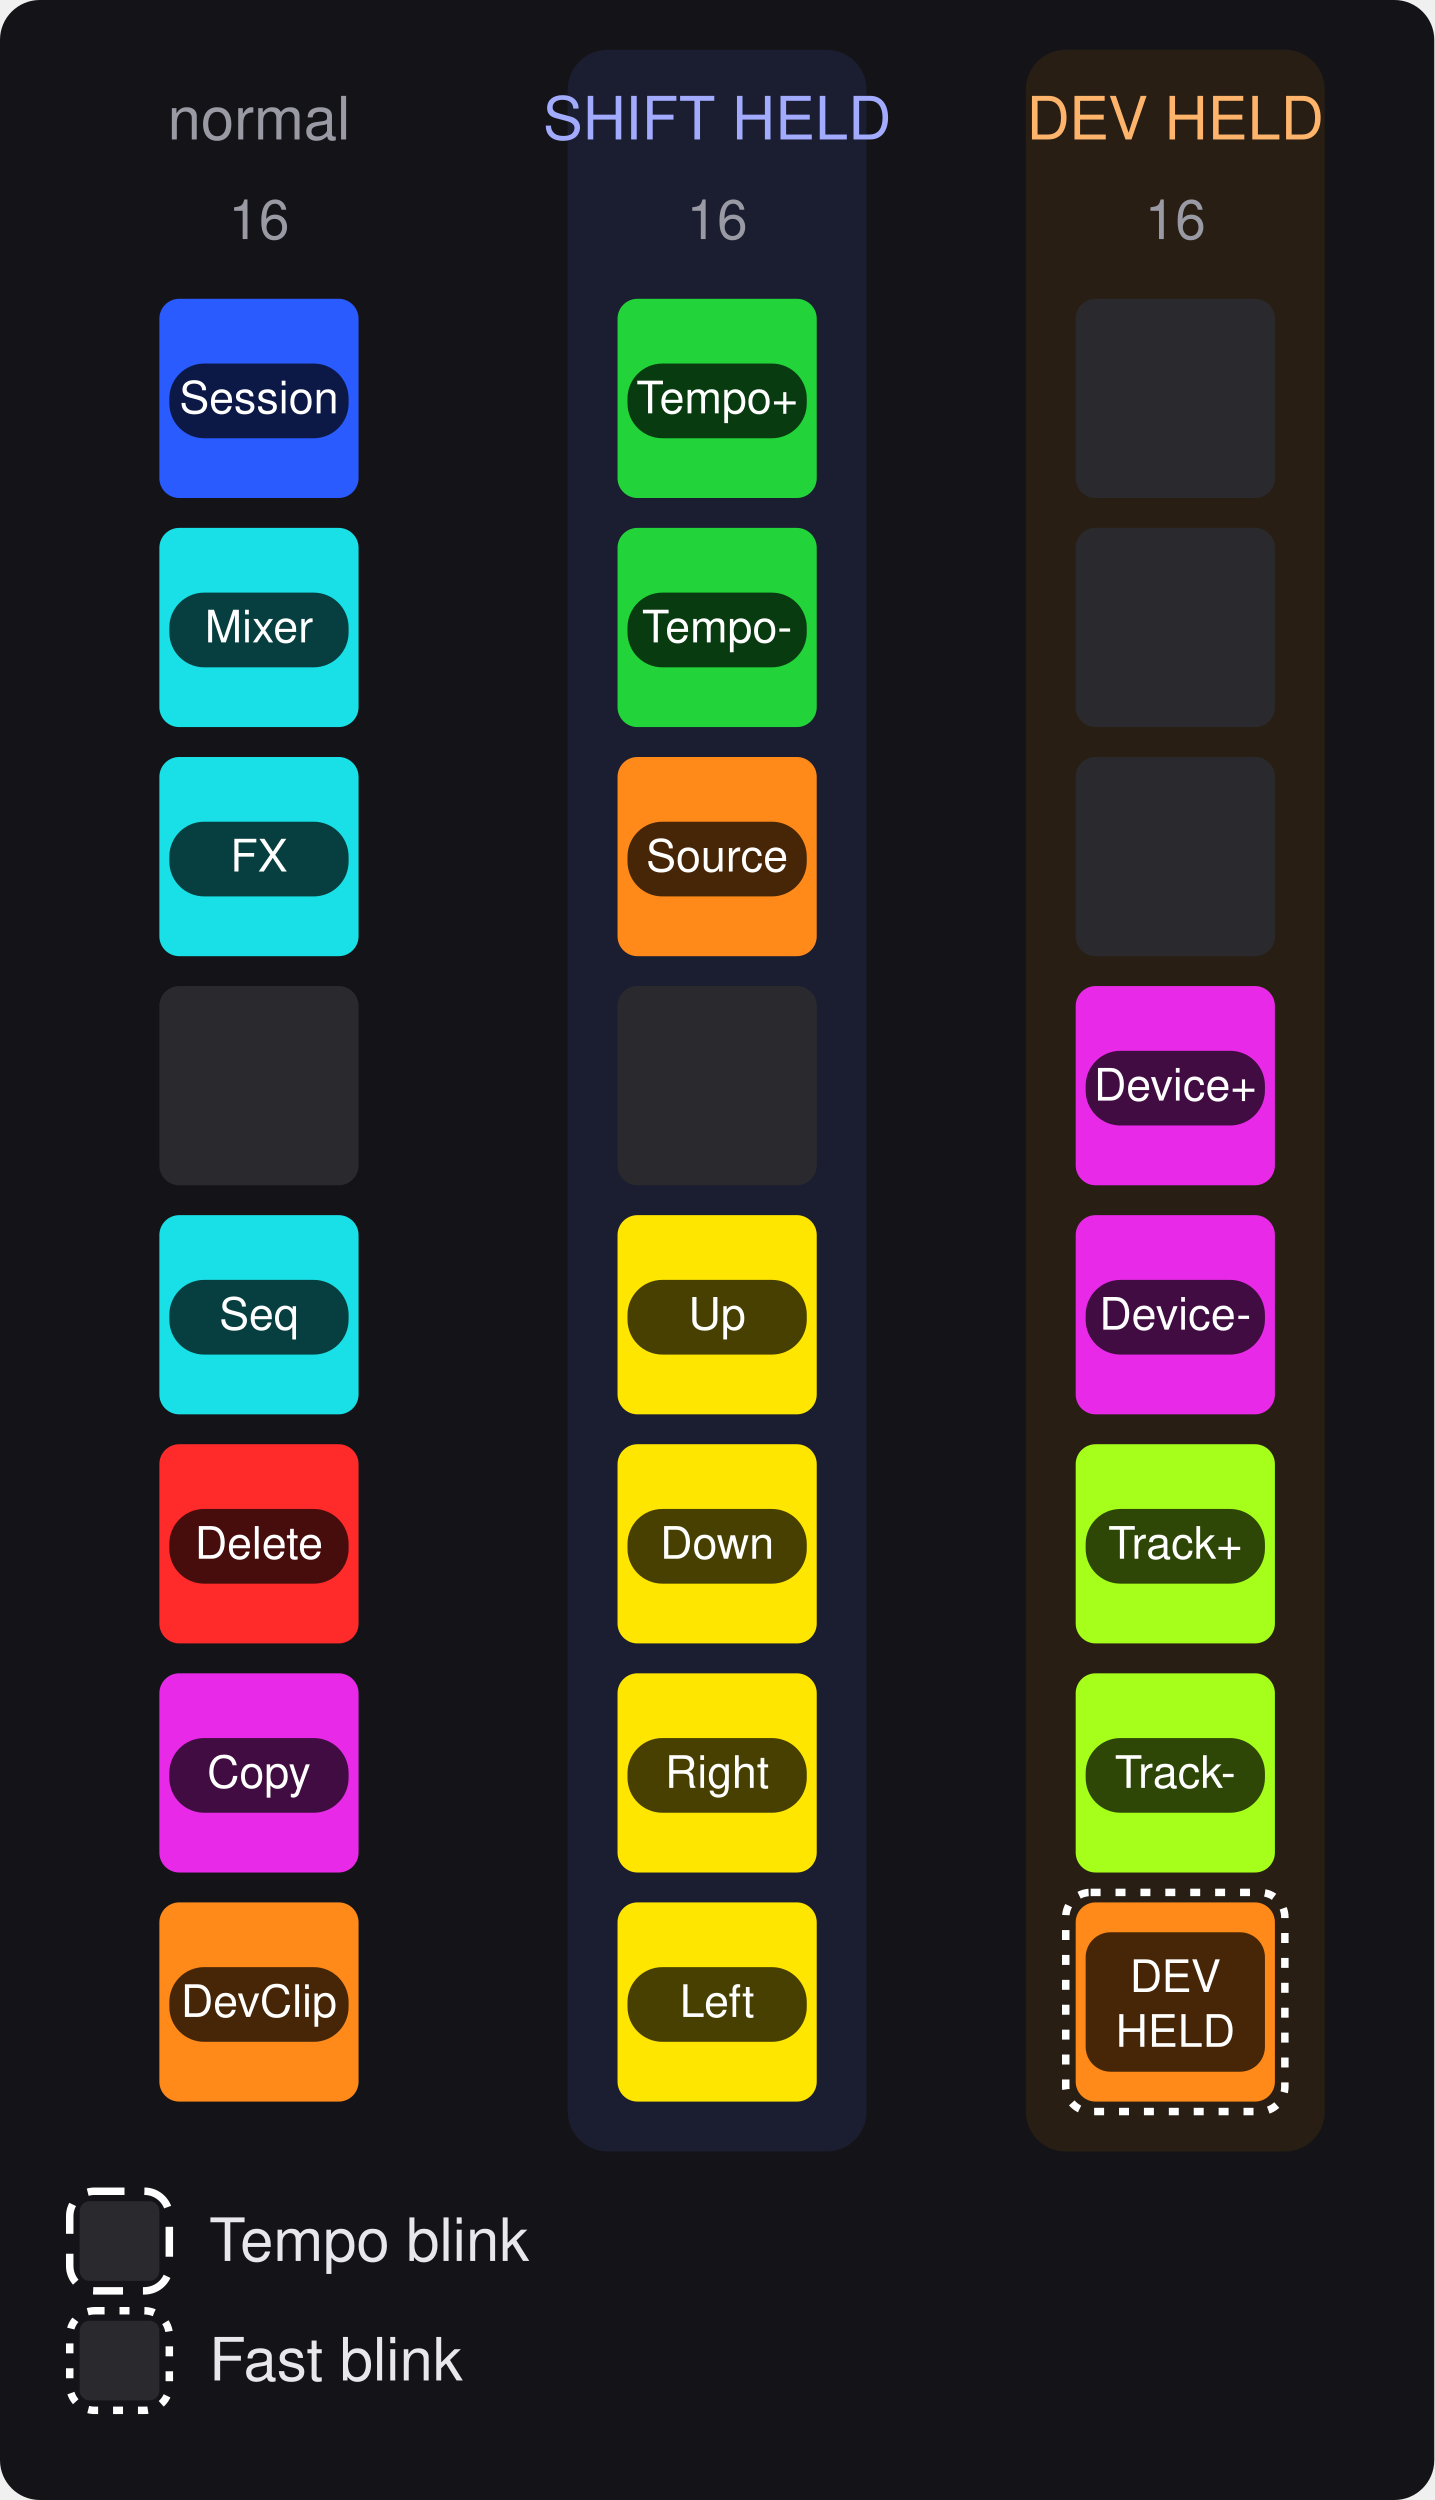
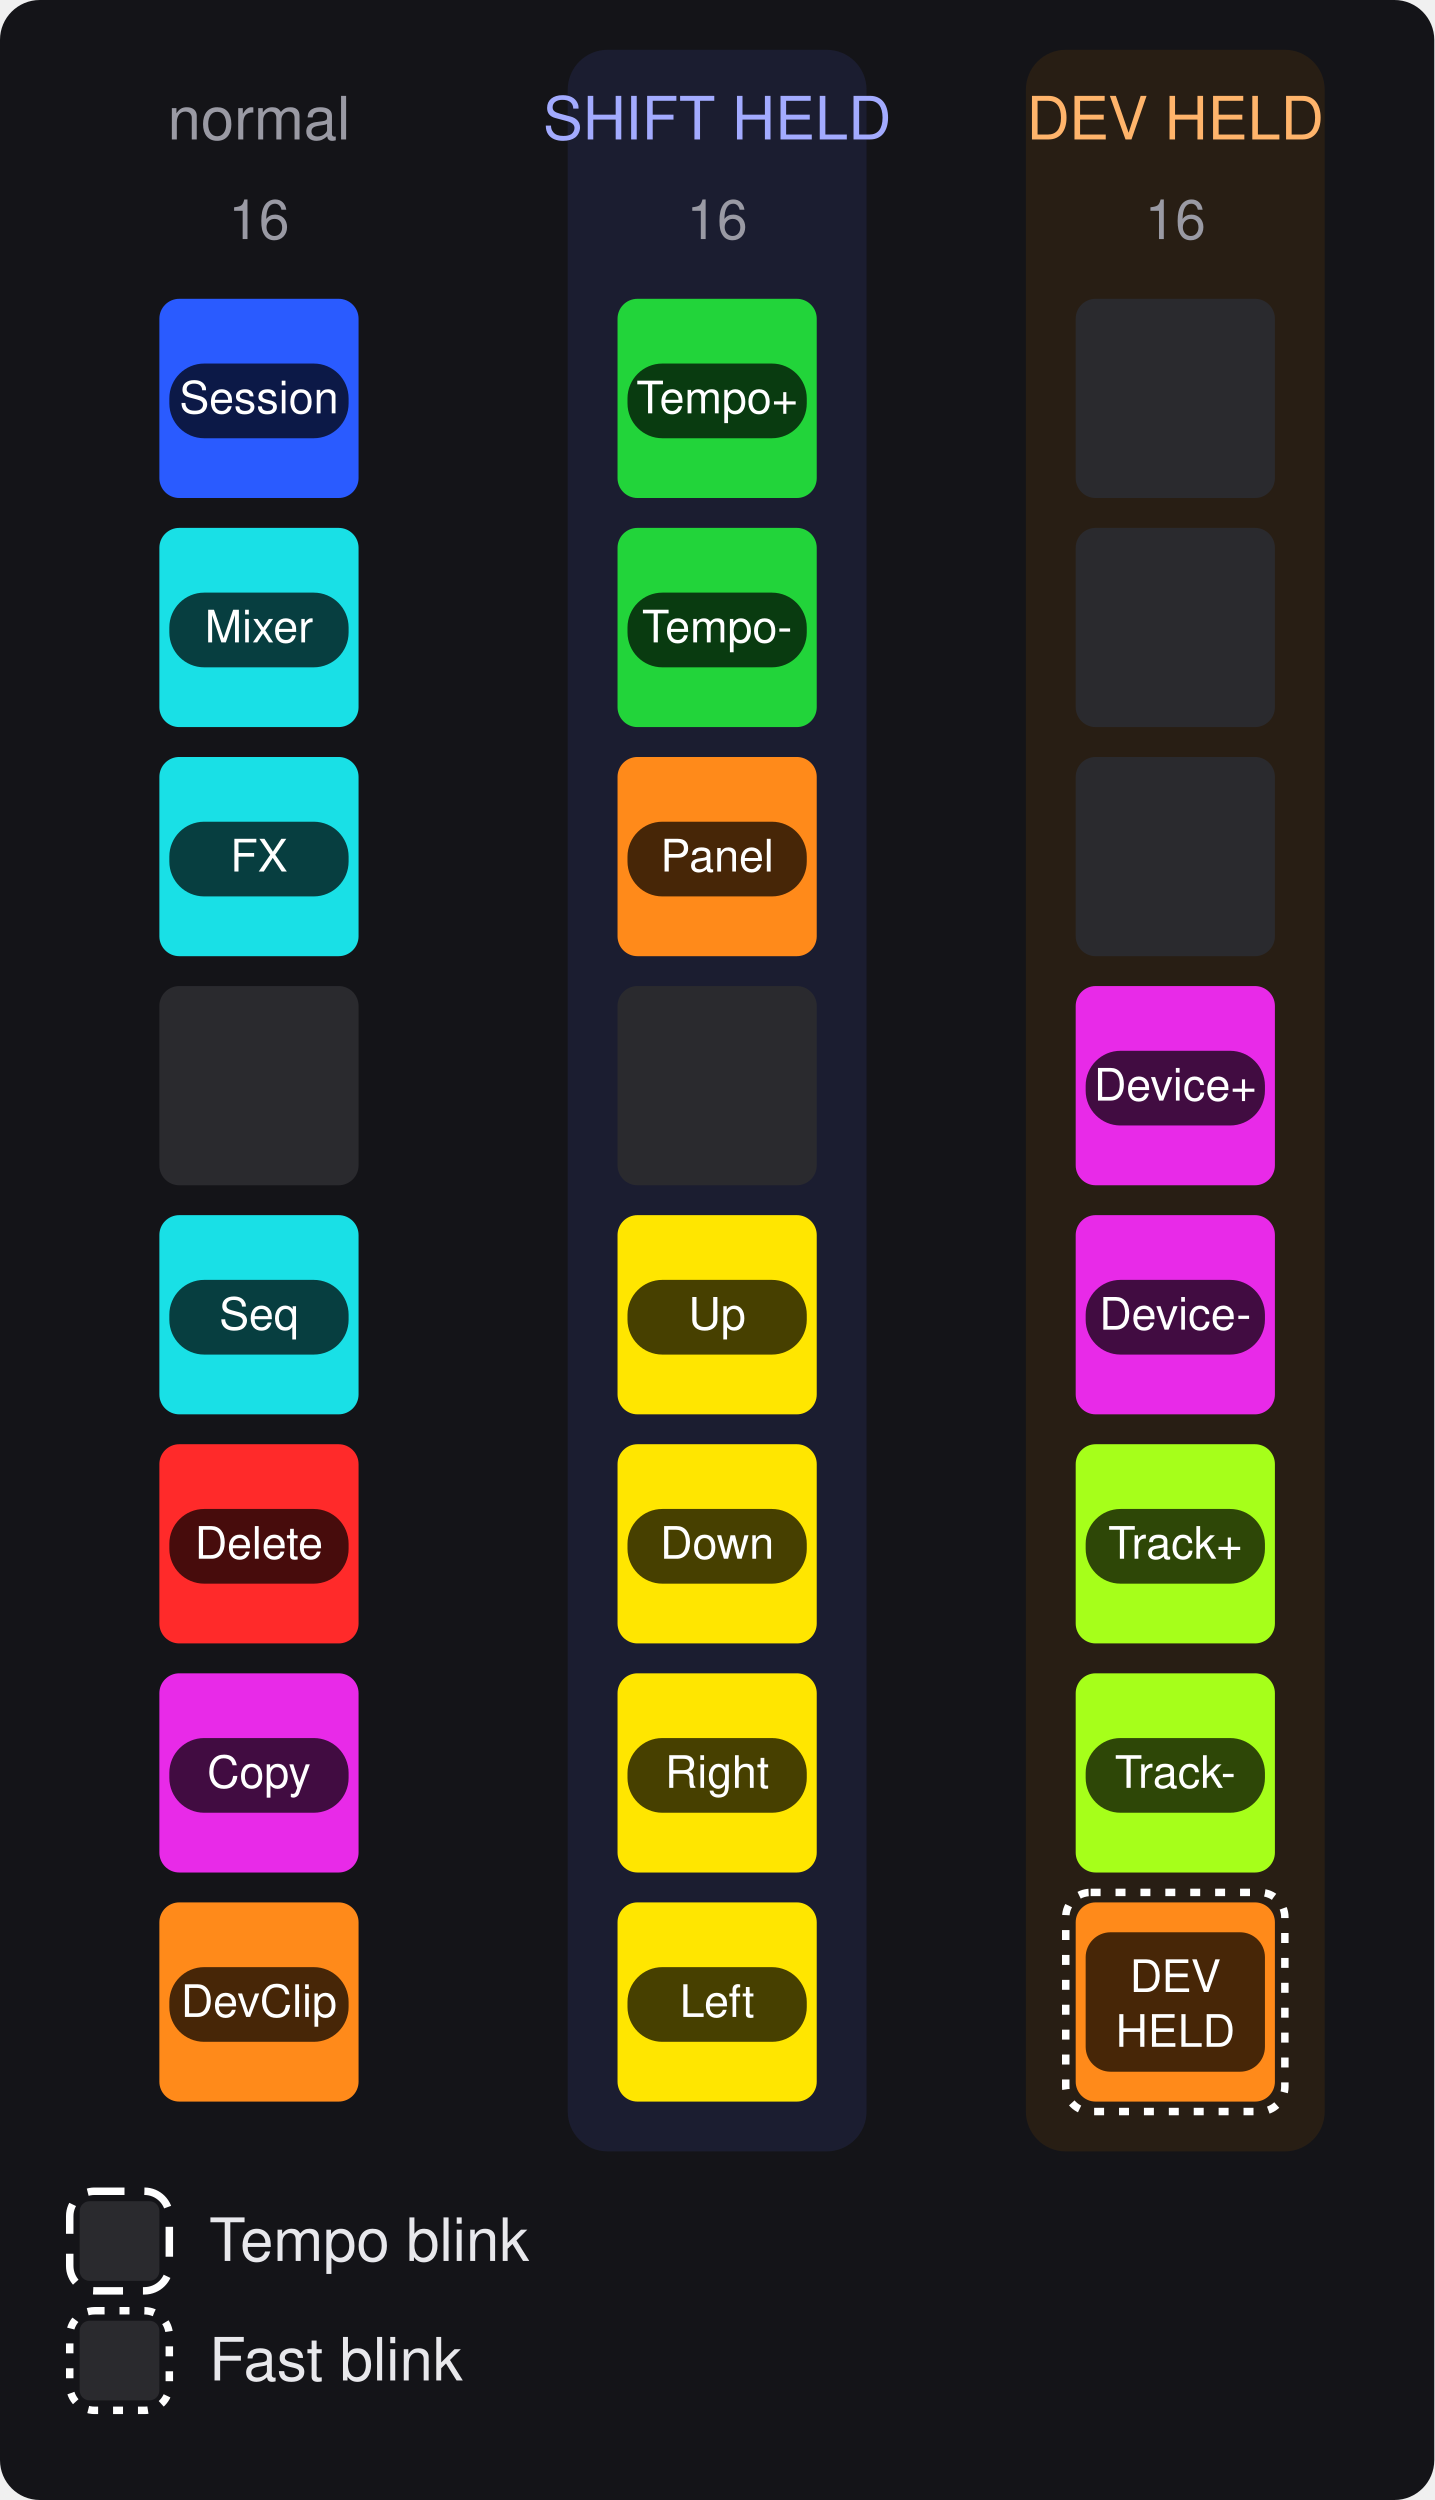
<svg xmlns="http://www.w3.org/2000/svg" width="288" height="502" viewBox="0 0 288 502" font-family="Helvetica, Arial, sans-serif">
  <rect x="0" y="0" width="288" height="502" rx="8" fill="#141418" />
  <text x="52" y="28" font-size="12" fill="#9a9aa4" text-anchor="middle">normal</text>
  <text x="52" y="48" font-size="11" fill="#9a9aa4" text-anchor="middle">16</text>
  <rect x="32" y="60" width="40" height="40" rx="4" fill="#2a5bff" />
  <rect x="32" y="106" width="40" height="40" rx="4" fill="#19e0e6" />
  <rect x="32" y="152" width="40" height="40" rx="4" fill="#19e0e6" />
  <rect x="32" y="198" width="40" height="40" rx="4" fill="#2a2a2e" />
  <rect x="32" y="244" width="40" height="40" rx="4" fill="#19e0e6" />
  <rect x="32" y="290" width="40" height="40" rx="4" fill="#ff2a2a" />
  <rect x="32" y="336" width="40" height="40" rx="4" fill="#e82ae8" />
  <rect x="32" y="382" width="40" height="40" rx="4" fill="#ff8a1a" />
  <rect x="34" y="73" width="36" height="15" rx="7" fill="#000000" fill-opacity="0.72" />
  <text x="52" y="83" font-size="9" fill="#ffffff" text-anchor="middle">Session</text>
  <rect x="34" y="119" width="36" height="15" rx="7" fill="#000000" fill-opacity="0.72" />
  <text x="52" y="129" font-size="9" fill="#ffffff" text-anchor="middle">Mixer</text>
  <rect x="34" y="165" width="36" height="15" rx="7" fill="#000000" fill-opacity="0.72" />
  <text x="52" y="175" font-size="9" fill="#ffffff" text-anchor="middle">FX</text>
  <rect x="34" y="257" width="36" height="15" rx="7" fill="#000000" fill-opacity="0.72" />
  <text x="52" y="267" font-size="9" fill="#ffffff" text-anchor="middle">Seq</text>
  <rect x="34" y="303" width="36" height="15" rx="7" fill="#000000" fill-opacity="0.72" />
  <text x="52" y="313" font-size="9" fill="#ffffff" text-anchor="middle">Delete</text>
  <rect x="34" y="349" width="36" height="15" rx="7" fill="#000000" fill-opacity="0.72" />
  <text x="52" y="359" font-size="9" fill="#ffffff" text-anchor="middle">Copy</text>
  <rect x="34" y="395" width="36" height="15" rx="7" fill="#000000" fill-opacity="0.72" />
  <text x="52" y="405" font-size="9" fill="#ffffff" text-anchor="middle">DevClip</text>
  <rect x="114" y="10" width="60" height="422" rx="8" fill="#1b1d30" />
  <text x="144" y="28" font-size="12" fill="#a3abff" text-anchor="middle">SHIFT HELD</text>
  <text x="144" y="48" font-size="11" fill="#9a9aa4" text-anchor="middle">16</text>
  <rect x="124" y="60" width="40" height="40" rx="4" fill="#22d43a" />
  <rect x="124" y="106" width="40" height="40" rx="4" fill="#22d43a" />
  <rect x="124" y="152" width="40" height="40" rx="4" fill="#ff8a1a" />
  <rect x="124" y="198" width="40" height="40" rx="4" fill="#2a2a2e" />
  <rect x="124" y="244" width="40" height="40" rx="4" fill="#ffe600" />
  <rect x="124" y="290" width="40" height="40" rx="4" fill="#ffe600" />
  <rect x="124" y="336" width="40" height="40" rx="4" fill="#ffe600" />
  <rect x="124" y="382" width="40" height="40" rx="4" fill="#ffe600" />
  <rect x="126" y="73" width="36" height="15" rx="7" fill="#000000" fill-opacity="0.72" />
  <text x="144" y="83" font-size="9" fill="#ffffff" text-anchor="middle">Tempo+</text>
  <rect x="126" y="119" width="36" height="15" rx="7" fill="#000000" fill-opacity="0.72" />
  <text x="144" y="129" font-size="9" fill="#ffffff" text-anchor="middle">Tempo-</text>
  <rect x="126" y="165" width="36" height="15" rx="7" fill="#000000" fill-opacity="0.72" />
-   <text x="144" y="175" font-size="9" fill="#ffffff" text-anchor="middle">Source</text>
+   <text x="144" y="175" font-size="9" fill="#ffffff" text-anchor="middle">Panel</text>
  <rect x="126" y="257" width="36" height="15" rx="7" fill="#000000" fill-opacity="0.72" />
  <text x="144" y="267" font-size="9" fill="#ffffff" text-anchor="middle">Up</text>
  <rect x="126" y="303" width="36" height="15" rx="7" fill="#000000" fill-opacity="0.72" />
  <text x="144" y="313" font-size="9" fill="#ffffff" text-anchor="middle">Down</text>
  <rect x="126" y="349" width="36" height="15" rx="7" fill="#000000" fill-opacity="0.72" />
  <text x="144" y="359" font-size="9" fill="#ffffff" text-anchor="middle">Right</text>
  <rect x="126" y="395" width="36" height="15" rx="7" fill="#000000" fill-opacity="0.72" />
  <text x="144" y="405" font-size="9" fill="#ffffff" text-anchor="middle">Left</text>
  <rect x="206" y="10" width="60" height="422" rx="8" fill="#281e14" />
  <text x="236" y="28" font-size="12" fill="#ffb46b" text-anchor="middle">DEV HELD</text>
  <text x="236" y="48" font-size="11" fill="#9a9aa4" text-anchor="middle">16</text>
  <rect x="216" y="60" width="40" height="40" rx="4" fill="#2a2a2e" />
  <rect x="216" y="106" width="40" height="40" rx="4" fill="#2a2a2e" />
  <rect x="216" y="152" width="40" height="40" rx="4" fill="#2a2a2e" />
  <rect x="216" y="198" width="40" height="40" rx="4" fill="#e82ae8" />
  <rect x="216" y="244" width="40" height="40" rx="4" fill="#e82ae8" />
  <rect x="216" y="290" width="40" height="40" rx="4" fill="#a6ff1a" />
  <rect x="216" y="336" width="40" height="40" rx="4" fill="#a6ff1a" />
  <rect x="216" y="382" width="40" height="40" rx="4" fill="#ff8a1a" />
  <rect x="214" y="380" width="44" height="44" rx="5" fill="none" stroke="#ffffff" stroke-width="1.5" stroke-dasharray="2 3" />
  <rect x="218" y="211" width="36" height="15" rx="7" fill="#000000" fill-opacity="0.72" />
  <text x="236" y="221" font-size="9" fill="#ffffff" text-anchor="middle">Device+</text>
  <rect x="218" y="257" width="36" height="15" rx="7" fill="#000000" fill-opacity="0.72" />
  <text x="236" y="267" font-size="9" fill="#ffffff" text-anchor="middle">Device-</text>
  <rect x="218" y="303" width="36" height="15" rx="7" fill="#000000" fill-opacity="0.72" />
  <text x="236" y="313" font-size="9" fill="#ffffff" text-anchor="middle">Track+</text>
  <rect x="218" y="349" width="36" height="15" rx="7" fill="#000000" fill-opacity="0.72" />
  <text x="236" y="359" font-size="9" fill="#ffffff" text-anchor="middle">Track-</text>
  <rect x="218" y="388" width="36" height="28" rx="5" fill="#000000" fill-opacity="0.72" />
  <text x="236" y="400" font-size="9" fill="#ffffff" text-anchor="middle">DEV</text>
  <text x="236" y="411" font-size="9" fill="#ffffff" text-anchor="middle">HELD</text>
  <rect x="16" y="442" width="16" height="16" rx="2" fill="#2a2a2e" />
  <rect x="14" y="440" width="20" height="20" rx="5" fill="none" stroke="#ffffff" stroke-width="1.5" stroke-dasharray="6 4" />
  <text x="42" y="454" font-size="12" fill="#e8e8ec">Tempo blink</text>
  <rect x="16" y="466" width="16" height="16" rx="2" fill="#2a2a2e" />
  <rect x="14" y="464" width="20" height="20" rx="5" fill="none" stroke="#ffffff" stroke-width="1.5" stroke-dasharray="2 3" />
  <text x="42" y="478" font-size="12" fill="#e8e8ec">Fast blink</text>
</svg>
